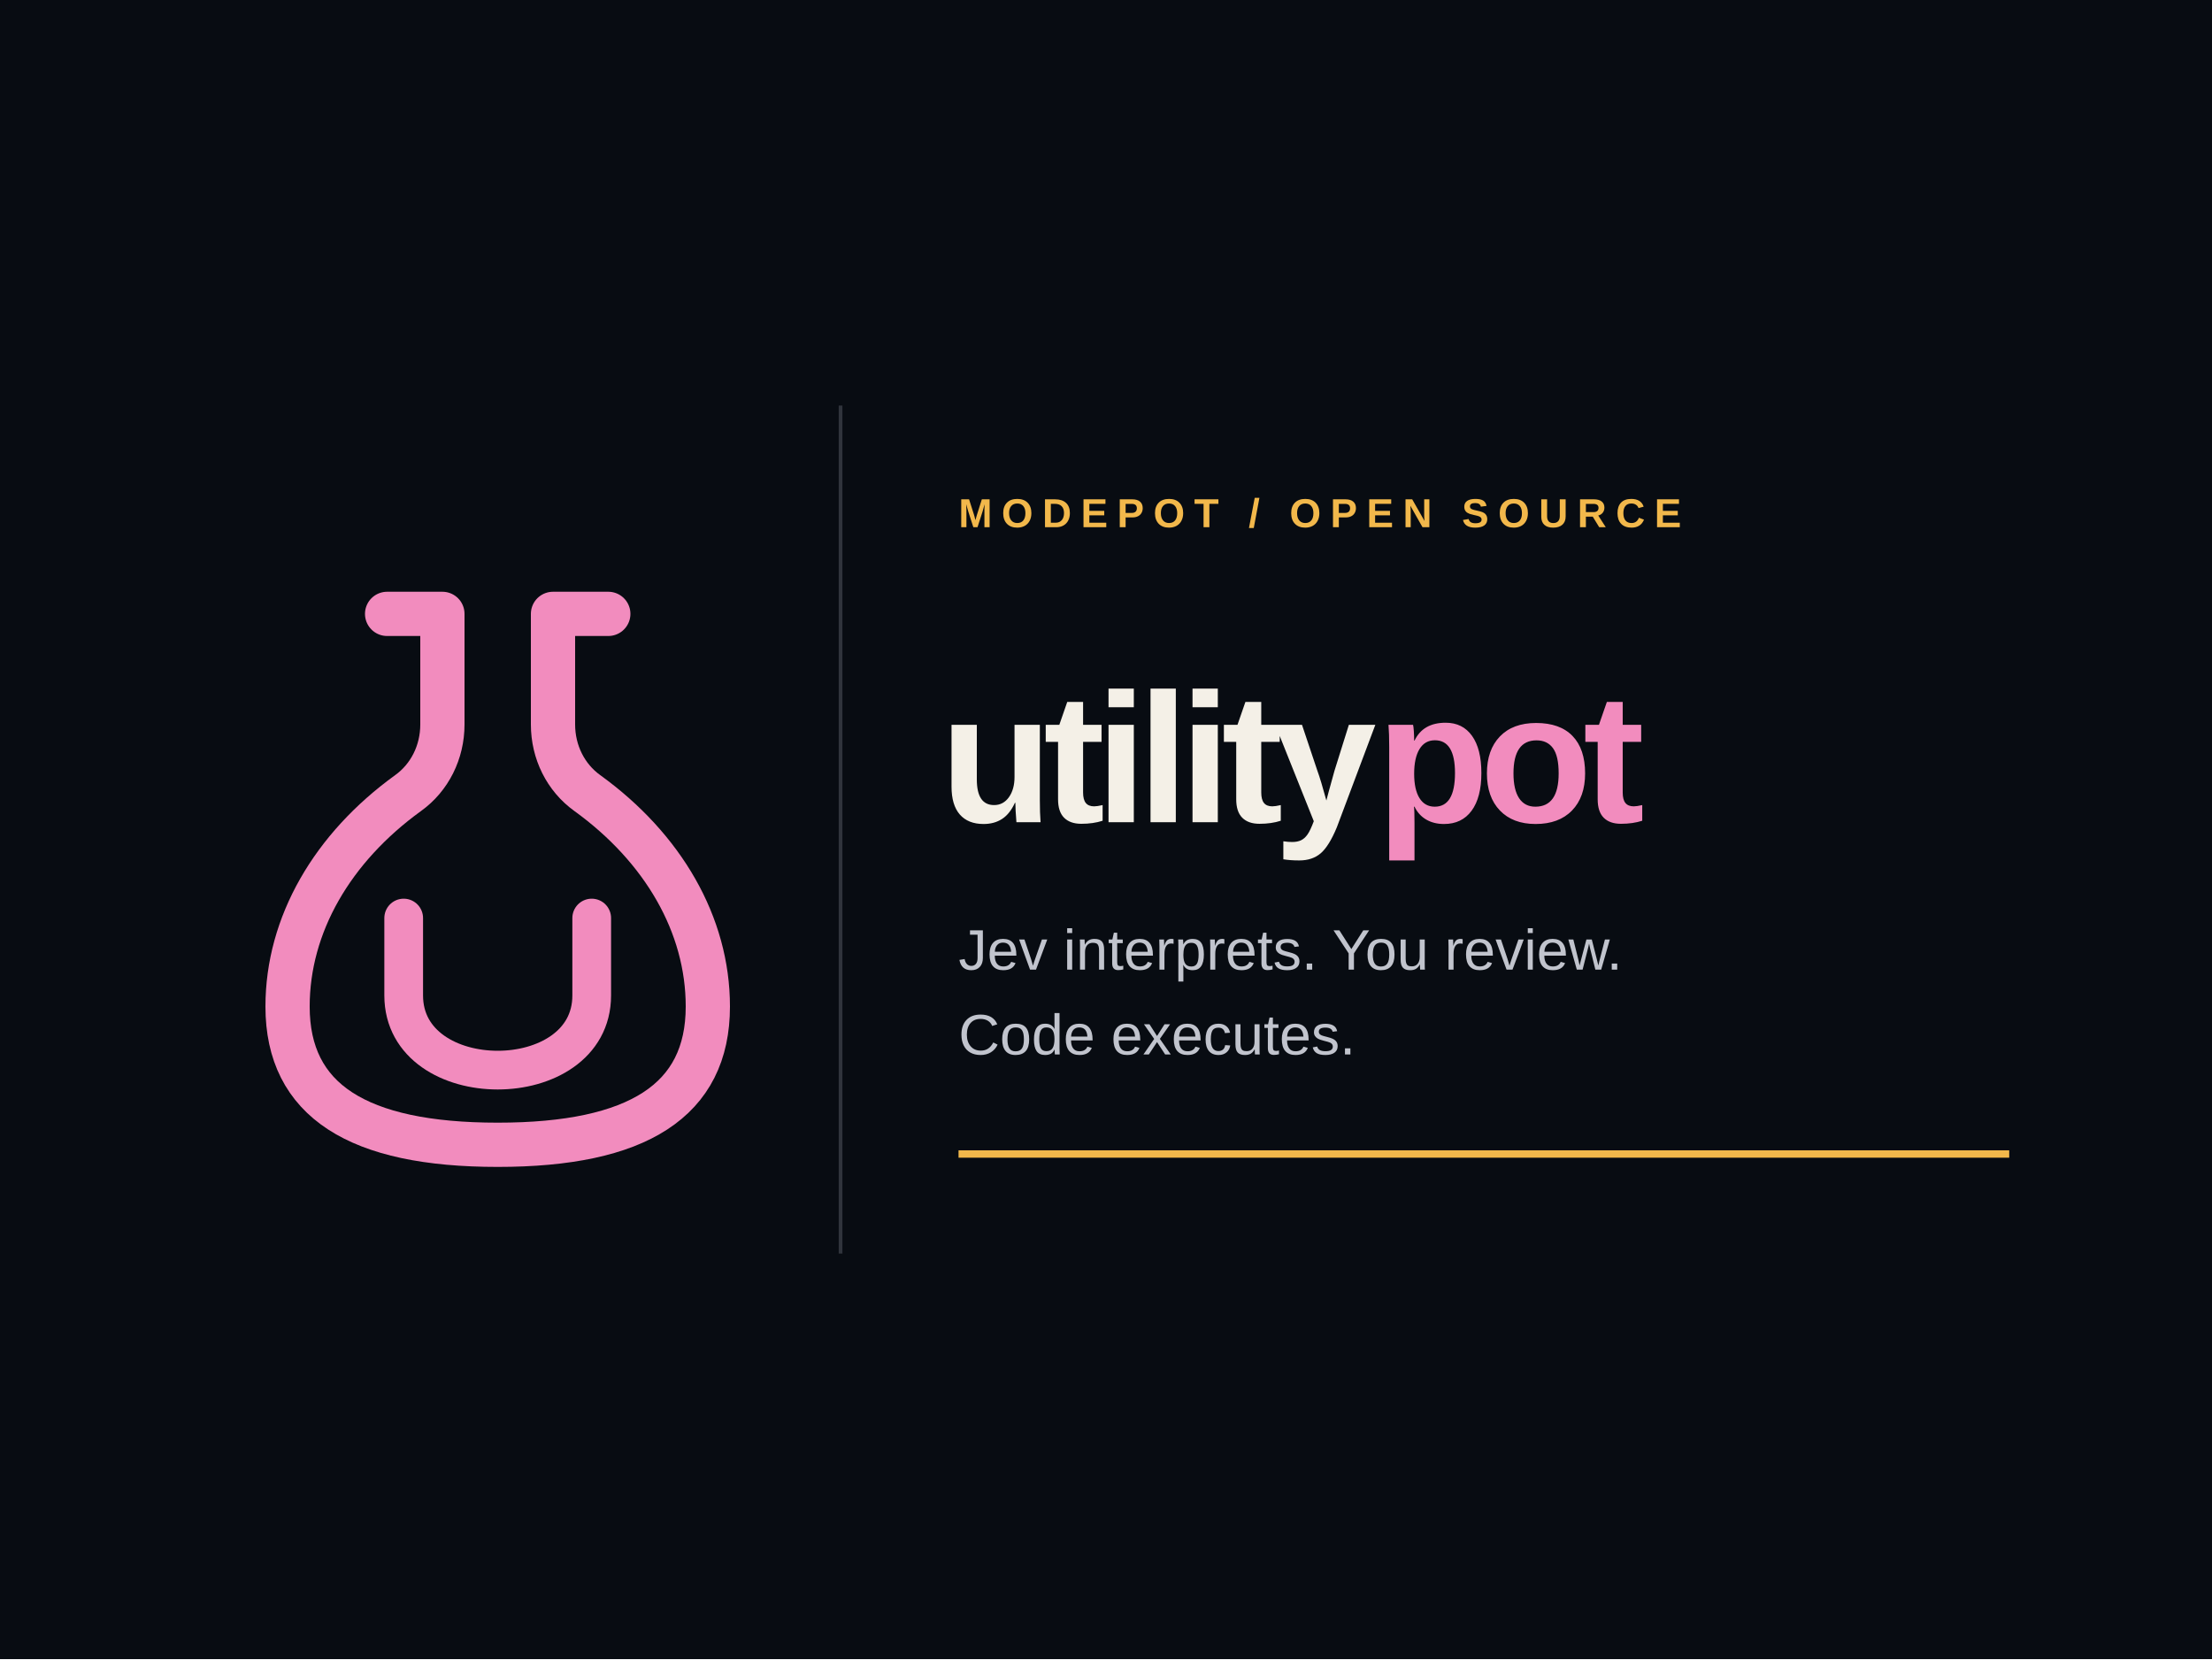
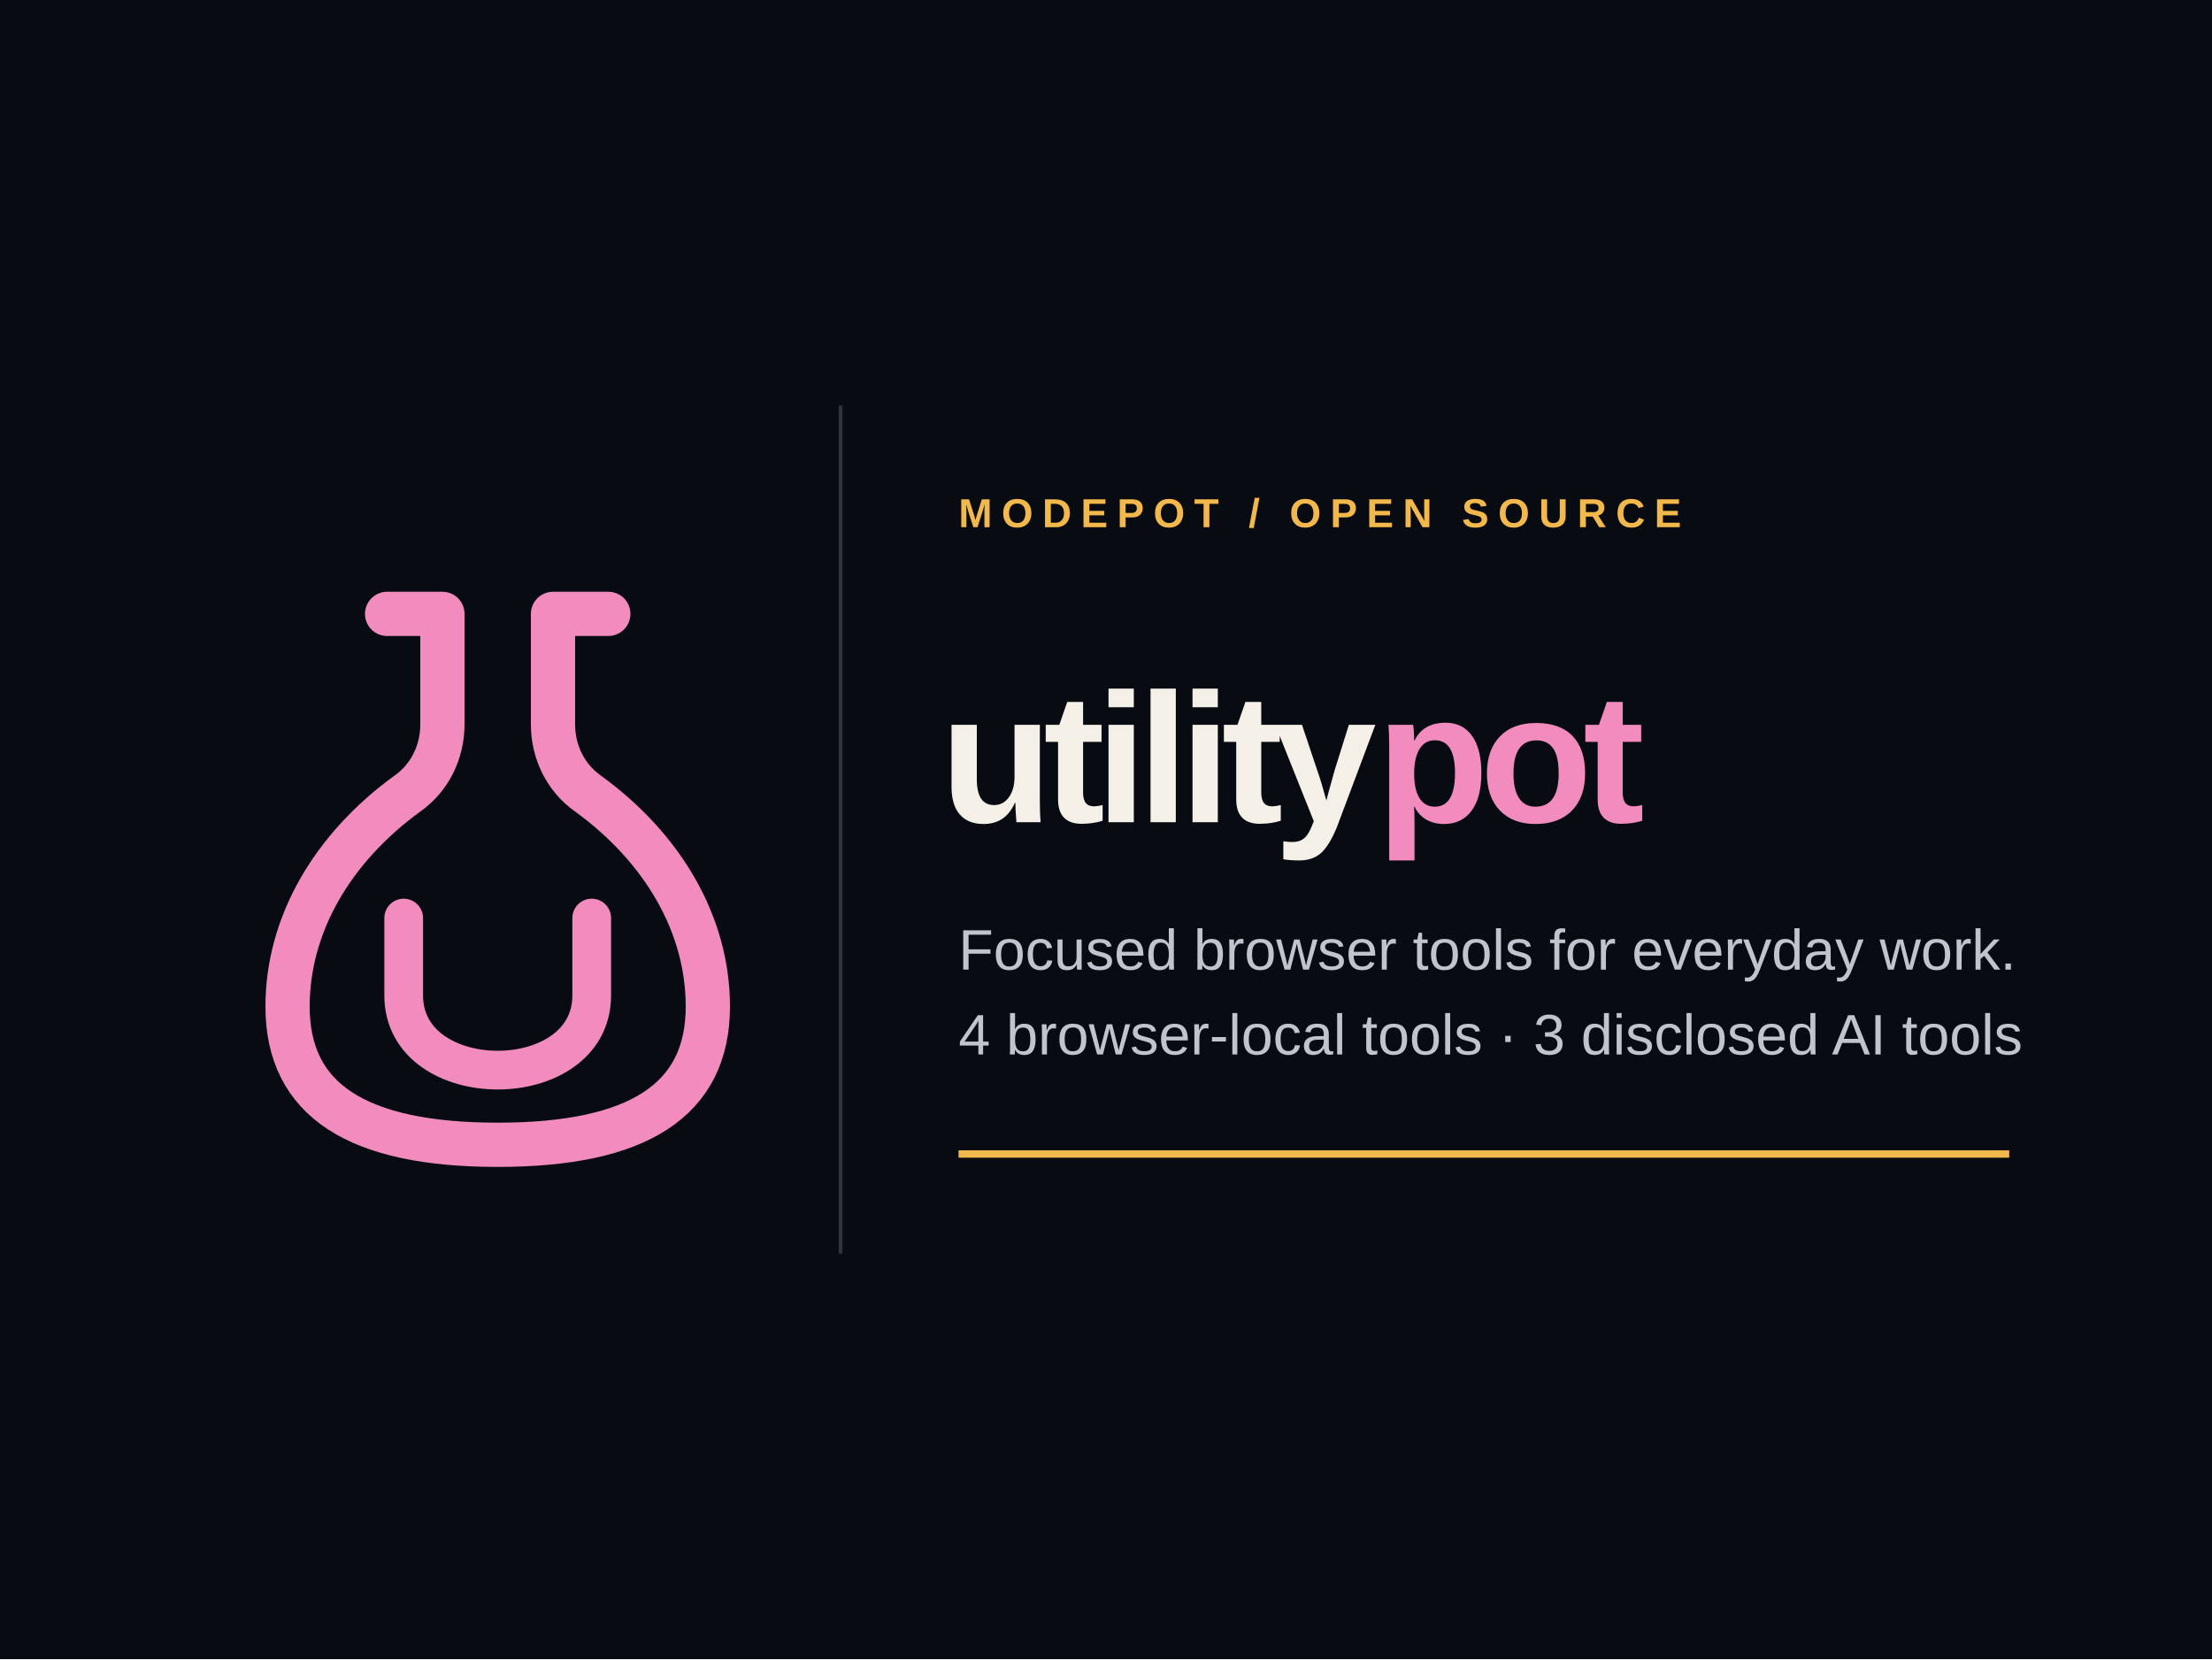
<svg xmlns="http://www.w3.org/2000/svg" width="1200" height="900" viewBox="0 0 1200 900" role="img" aria-labelledby="title desc">
  <rect width="1200" height="900" fill="#080C12" />
  <g transform="translate(78 267) scale(3)">
    <path d="M44 22h10v20c0 5-2.3 9.6-6.2 12.4C34.1 64.3 26 78.2 26 93c0 17 12.7 25 38 25s38-8 38-25c0-14.8-8.1-28.7-21.8-38.6C76.3 51.6 74 47 74 42V22h10" fill="none" stroke="#F28CBE" stroke-width="8" stroke-linecap="round" stroke-linejoin="round" />
    <path d="M47 77v14c0 18 34 18 34 0V77" fill="none" stroke="#F28CBE" stroke-width="7" stroke-linecap="round" stroke-linejoin="round" />
  </g>
  <path d="M456 220V680" stroke="#30343C" stroke-width="2" />
  <g font-family="Manrope, Arial, sans-serif">
    <text x="520" y="286" fill="#F2B84B" font-size="22" font-weight="700" letter-spacing="5">MODEPOT / OPEN SOURCE</text>
    <text x="510" y="446" fill="#F4F0E7" font-size="100" font-weight="700" letter-spacing="-5">utility<tspan fill="#F28CBE">pot</tspan>
    </text>
-     <text x="520" y="526" fill="#C1C4CD" font-size="31">Jev interprets. You review.</text>
-     <text x="520" y="572" fill="#C1C4CD" font-size="31">Code executes.</text>
+     <text x="520" y="526" fill="#C1C4CD" font-size="31">Focused browser tools for everyday work.</text>
+     <text x="520" y="572" fill="#C1C4CD" font-size="31">4 browser-local tools · 3 disclosed AI tools</text>
  </g>
  <path d="M520 626H1090" stroke="#F2B84B" stroke-width="4" />
</svg>
